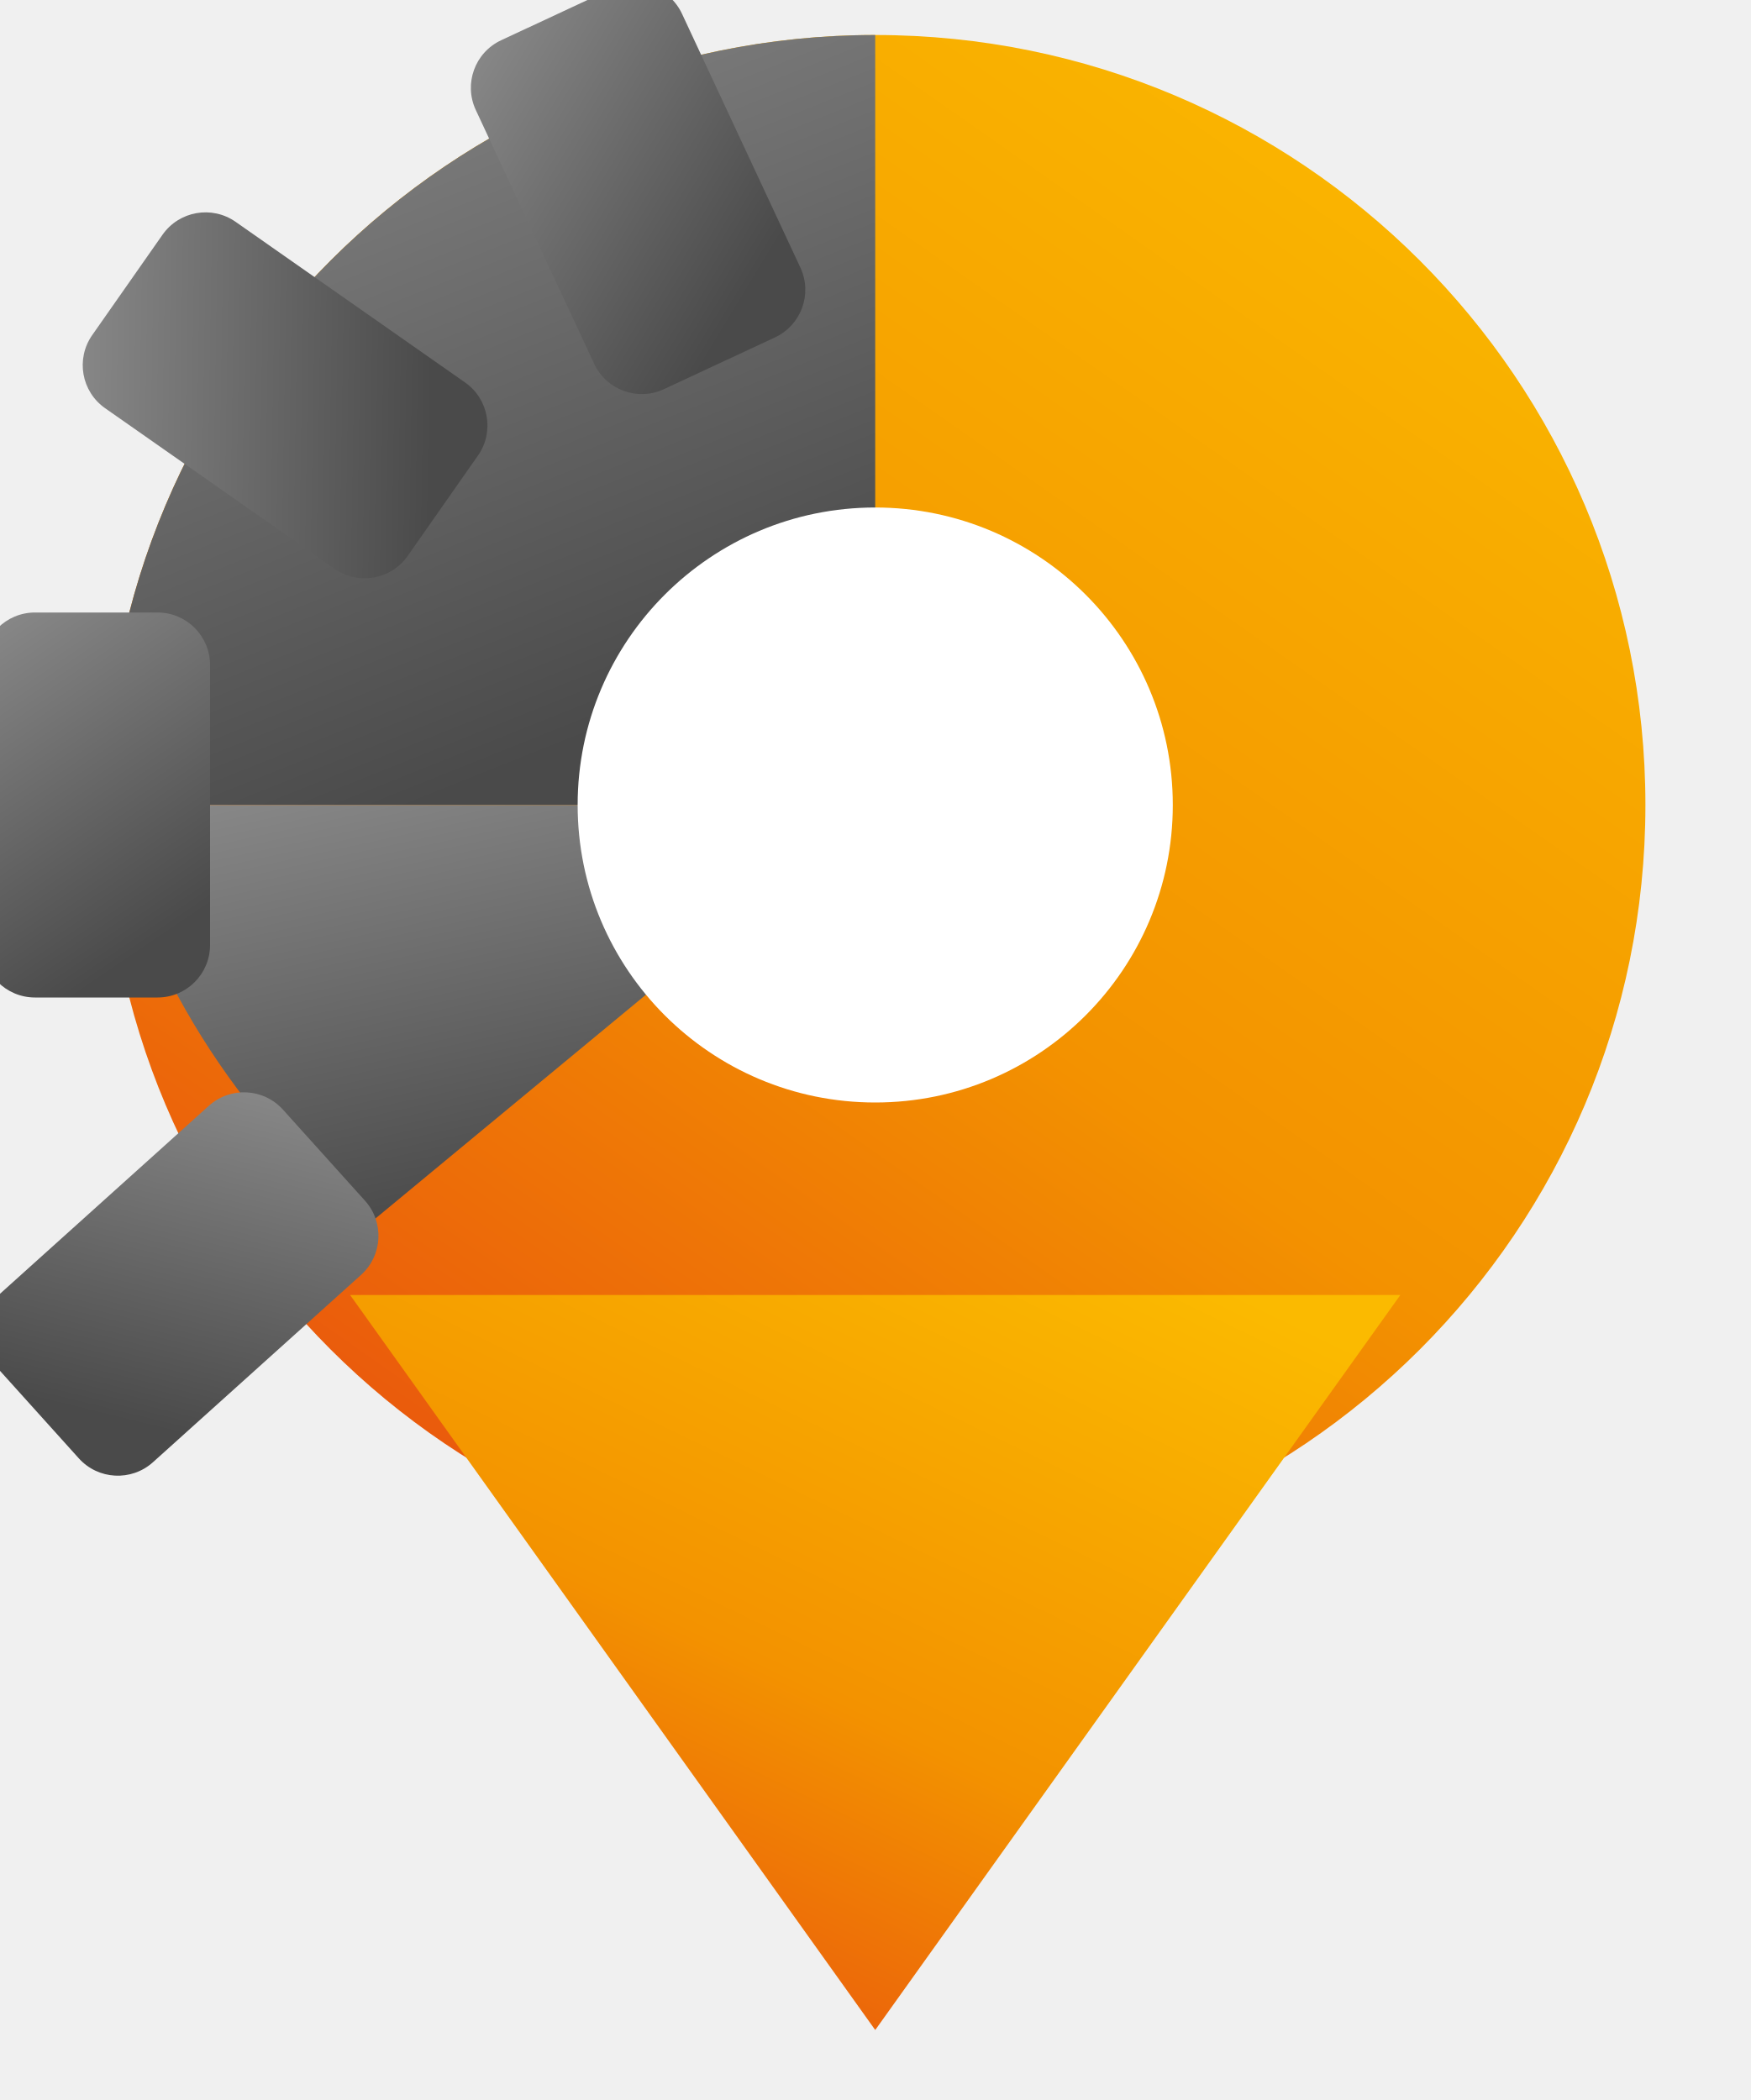
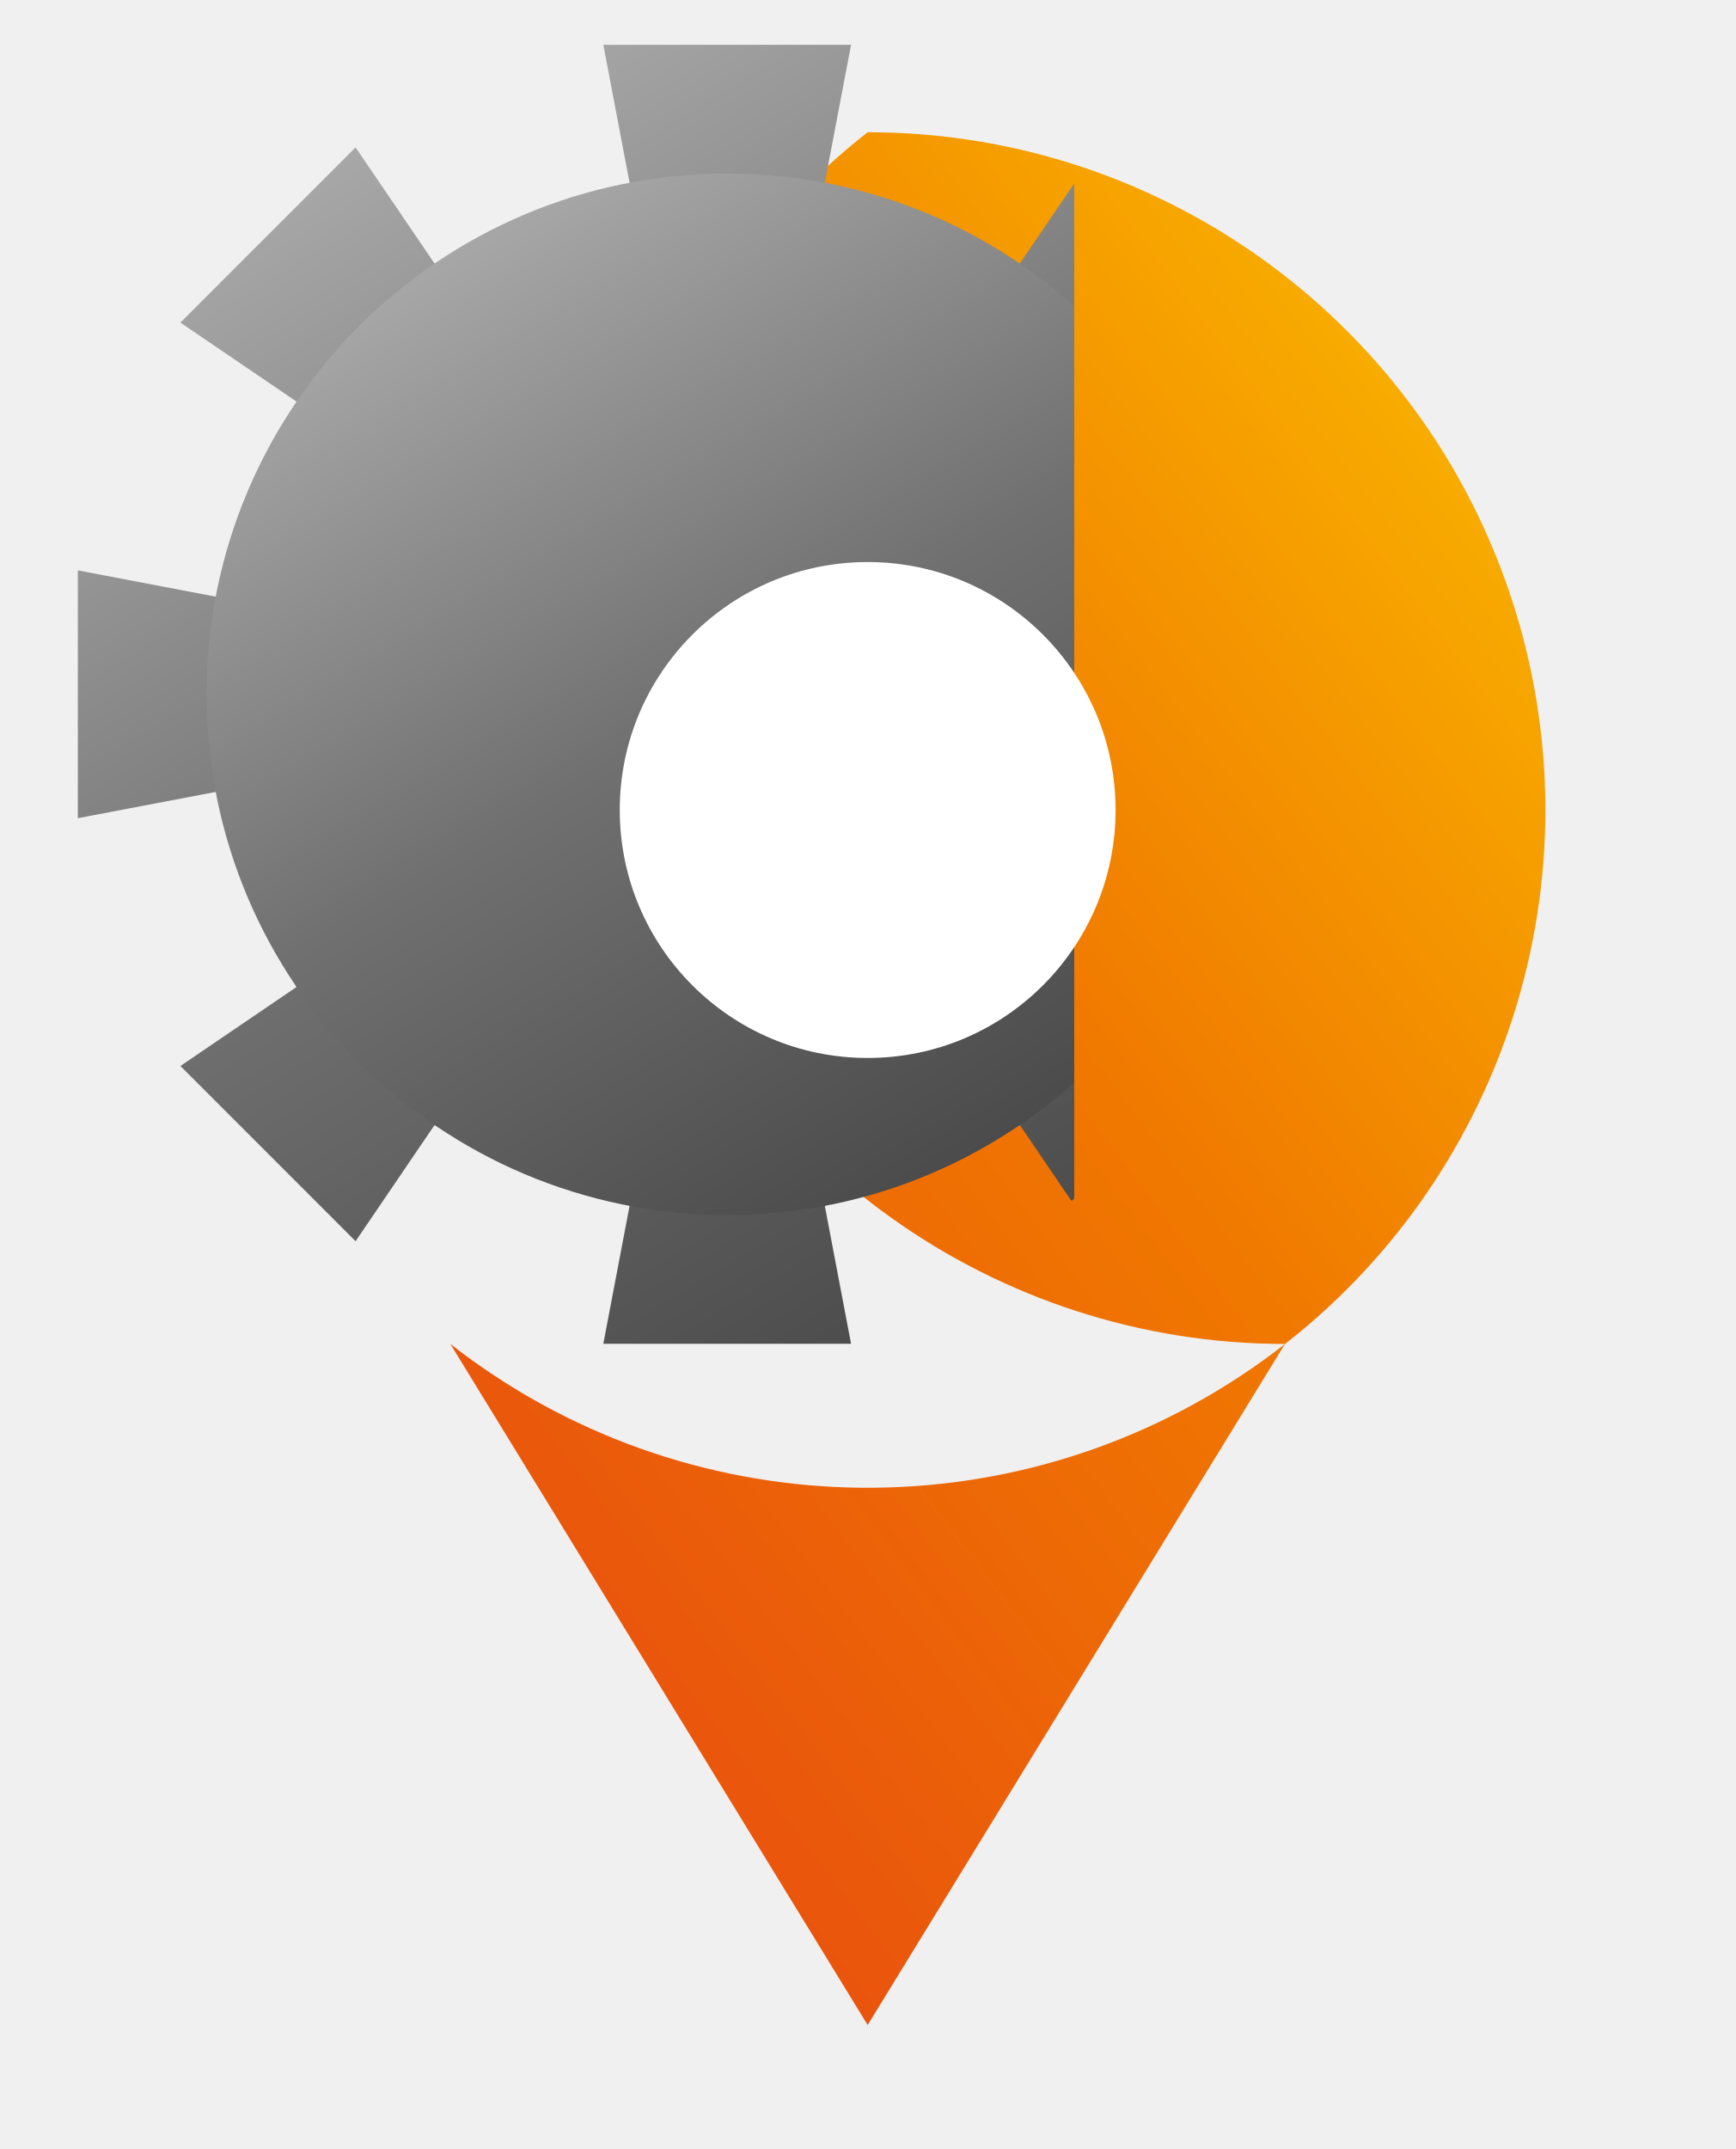
- <svg xmlns="http://www.w3.org/2000/svg" viewBox="0 0 100 120">
+ <svg xmlns="http://www.w3.org/2000/svg" viewBox="0 0 210 260">
  <defs>
-     <linearGradient id="og" x1="0.85" y1="0" x2="0.15" y2="1">
-       <stop offset="0%" stop-color="#FBBA00" />
-       <stop offset="55%" stop-color="#F39200" />
+     <linearGradient id="pinGrad" x1="0.85" y1="0.05" x2="0.15" y2="0.95">
+       <stop offset="0%" stop-color="#F9B200" />
+       <stop offset="45%" stop-color="#F07800" />
      <stop offset="100%" stop-color="#E84E0F" />
    </linearGradient>
-     <linearGradient id="gg" x1="0" y1="0" x2="0.4" y2="1">
-       <stop offset="0%" stop-color="#8a8a8a" />
-       <stop offset="100%" stop-color="#4a4a4a" />
+     <linearGradient id="gearGrad" x1="0.2" y1="0" x2="0.8" y2="1">
+       <stop offset="0%" stop-color="#b0b0b0" />
+       <stop offset="50%" stop-color="#707070" />
+       <stop offset="100%" stop-color="#454545" />
    </linearGradient>
+     <clipPath id="gearClip">
+       <path d="M0,0 L130,0 L130,145 L70,200 L0,200 Z" />
+     </clipPath>
  </defs>
-   <circle cx="50" cy="46" r="44" fill="url(#og)" />
-   <polygon points="20,74 80,74 50,116" fill="url(#og)" />
-   <path d="M50,2 A44,44 0 0,0 6,46 L50,46 Z" fill="url(#gg)" />
-   <path d="M6,46 A44,44 0 0,0 21,70 L50,46 Z" fill="url(#gg)" />
-   <rect x="-1" y="35" width="13" height="22" rx="3" fill="url(#gg)" />
-   <rect x="10" y="12" width="13" height="22" rx="3" fill="url(#gg)" transform="rotate(-55 16 23)" />
-   <rect x="30" y="0" width="13" height="22" rx="3" fill="url(#gg)" transform="rotate(-25 36 11)" />
-   <rect x="4" y="62" width="13" height="22" rx="3" fill="url(#gg)" transform="rotate(48 10 73)" />
-   <circle cx="50" cy="46" r="17" fill="white" />
+   <path d="M105.0,16.0 A82,82 0 1,1 54.5,162.6 L105,245 L155.5,162.6 A82,82 0 0,1 105.0,16.0 Z" fill="url(#pinGrad)" />
+   <g clip-path="url(#gearClip)">
+     <path d="M76.19,22.12 L73.01,5.42 L102.99,5.42 L99.81,22.12 L123.41,31.89 L132.97,17.83 L154.17,39.03 L140.11,48.59 L149.88,72.19 L166.58,69.01 L166.58,98.99 L149.88,95.81 L140.11,119.41 L154.17,128.97 L132.97,150.17 L123.41,136.11 L99.81,145.88 L102.99,162.58 L73.01,162.58 L76.19,145.88 L52.59,136.11 L43.03,150.17 L21.83,128.97 L35.89,119.41 L26.12,95.81 L9.42,98.99 L9.42,69.01 L26.12,72.19 L35.89,48.59 L21.83,39.03 L43.03,17.83 L52.59,31.89 Z" fill="url(#gearGrad)" />
+     <circle cx="88" cy="84" r="63" fill="url(#gearGrad)" />
+   </g>
+   <circle cx="105" cy="98" r="30" fill="white" />
</svg>
